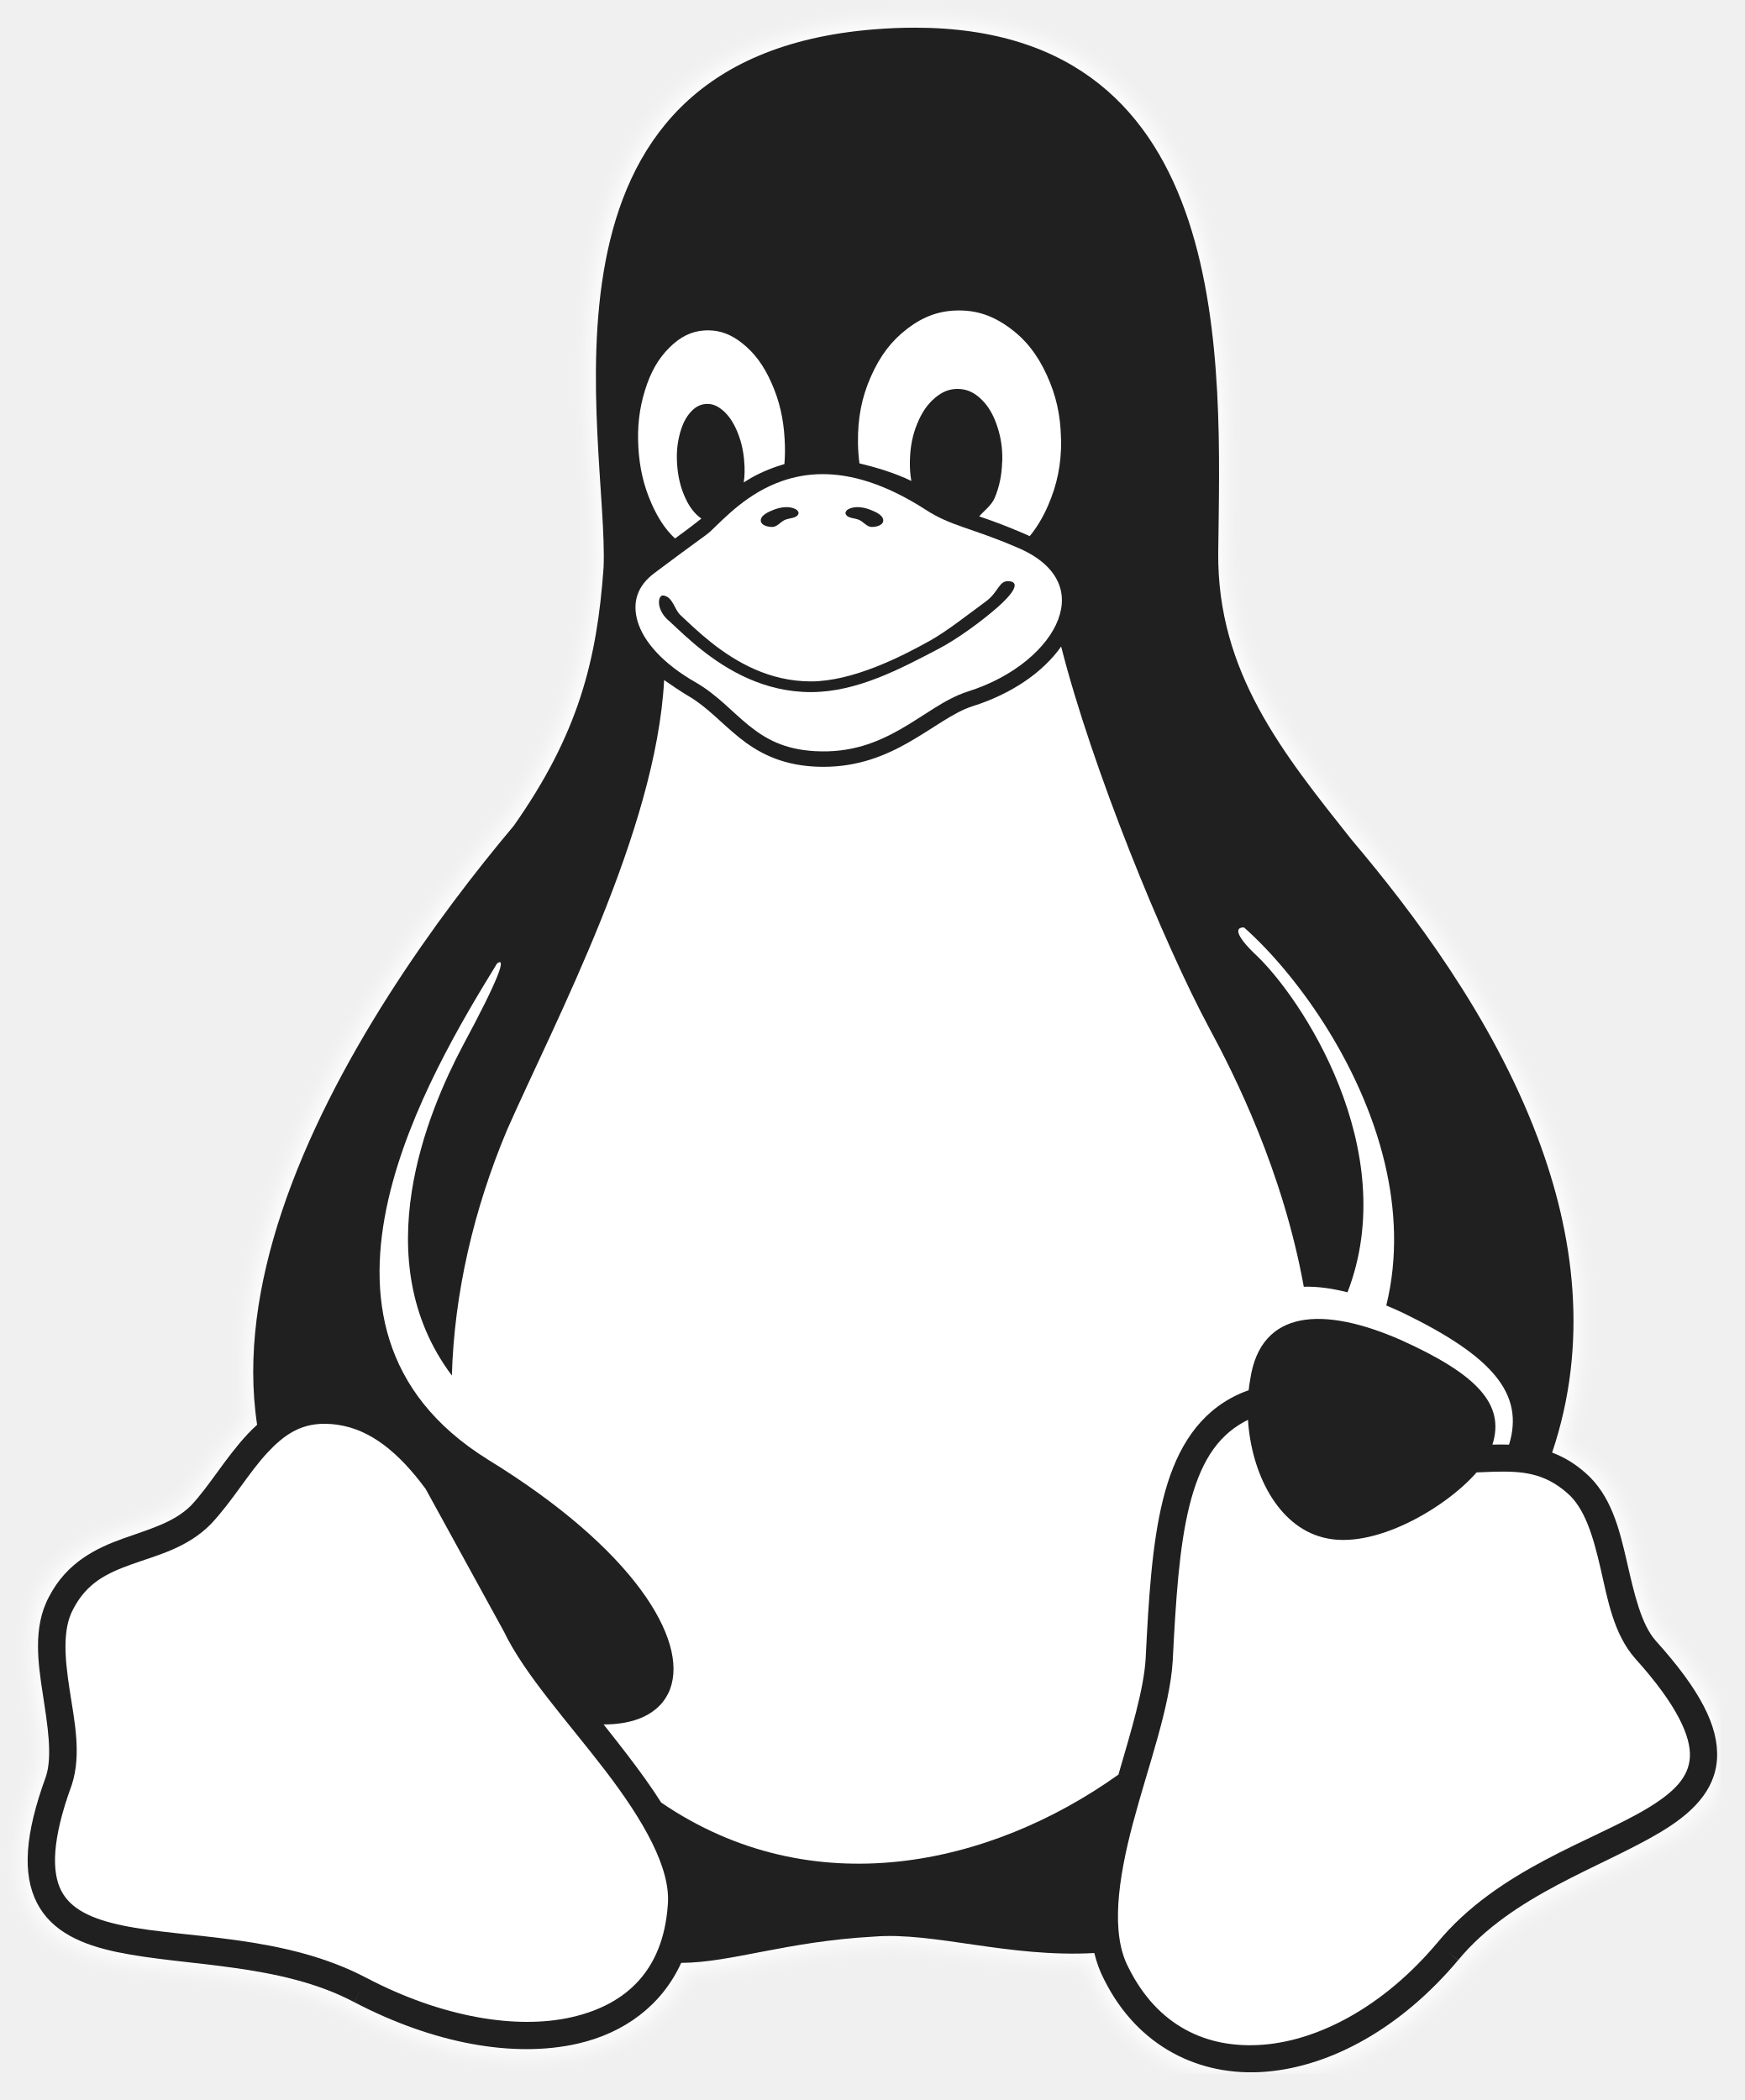
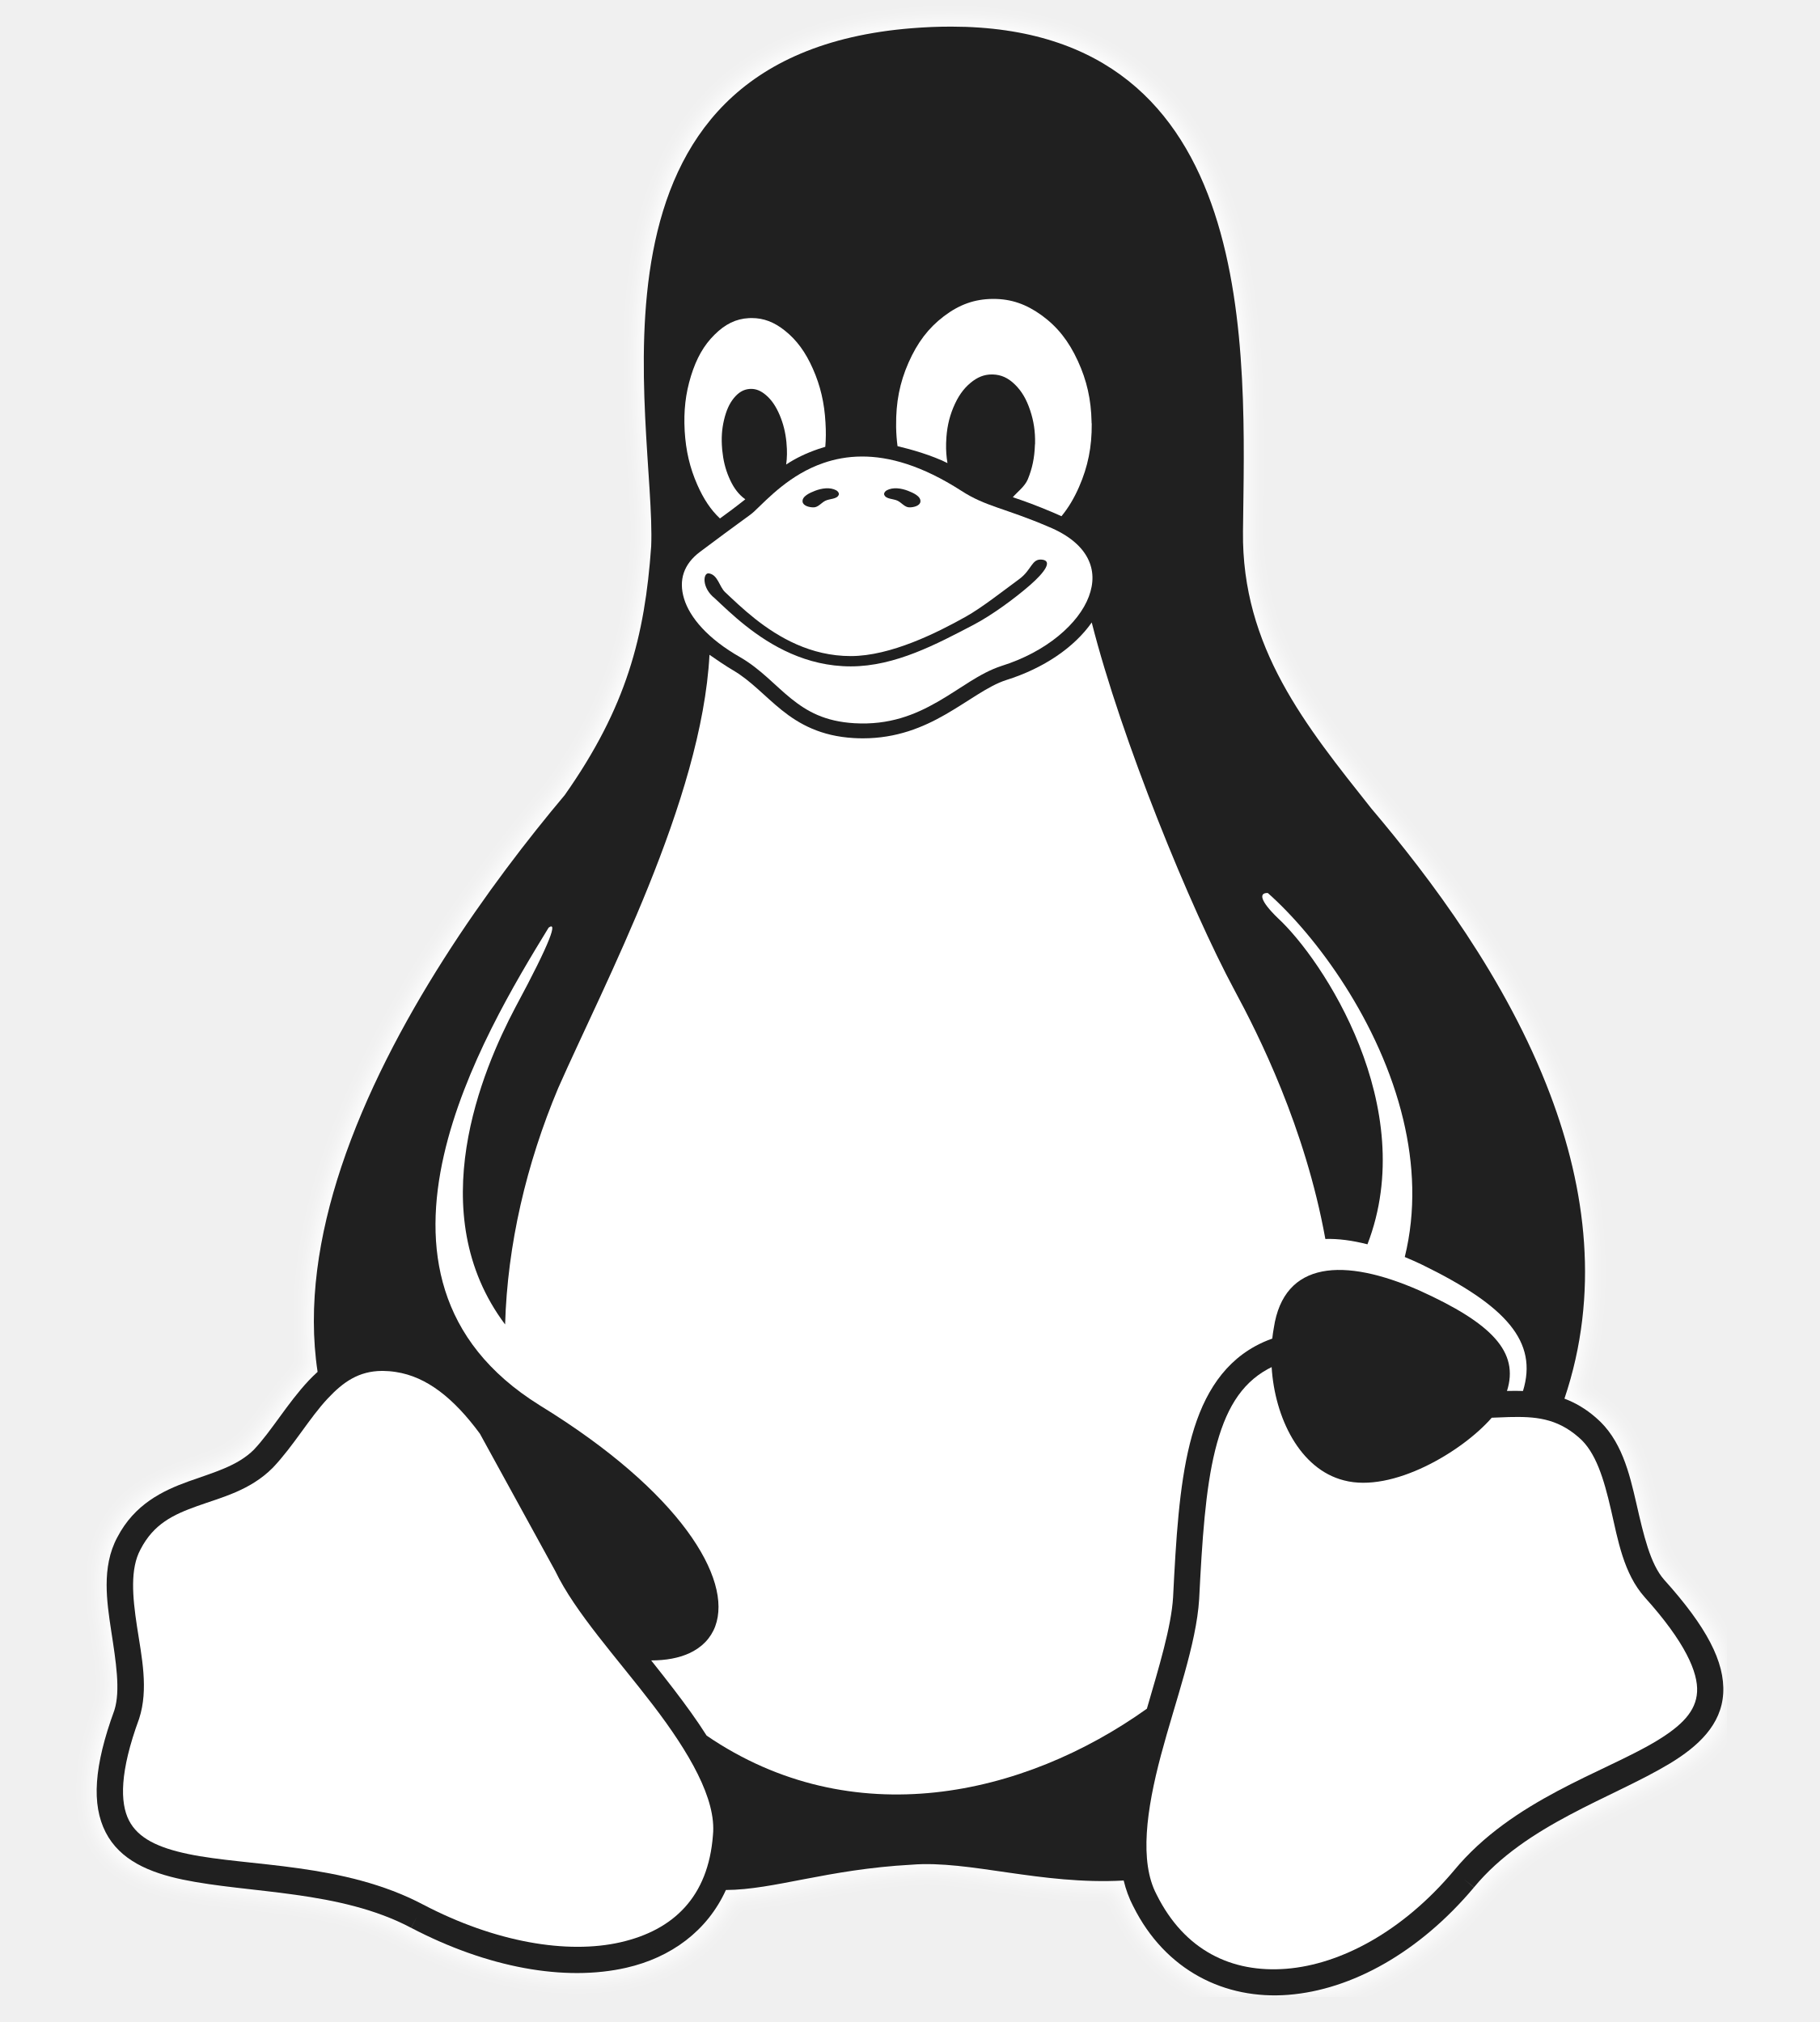
- <svg xmlns="http://www.w3.org/2000/svg" xmlns:xlink="http://www.w3.org/1999/xlink" version="1.1" id="Calque_1" x="0px" y="0px" width="13.616" height="16.391" viewBox="0 0 731.875 881.009" enable-background="new 0 0 712 860" xml:space="preserve">
+ <svg xmlns="http://www.w3.org/2000/svg" xmlns:xlink="http://www.w3.org/1999/xlink" version="1.1" id="Calque_1" x="0px" y="0px" width="18" height="20" viewBox="0 0 731.875 881.009" enable-background="new 0 0 712 860" xml:space="preserve">
  <defs id="defs21">
    <filter id="outerGlowTight" filterUnits="objectBoundingBox" x="-0.016" y="-0.014" width="1.033" height="1.027" color-interpolation-filters="sRGB">
      <feMorphology in="SourceAlpha" operator="dilate" radius="2" result="spread" id="feMorphology1" />
      <feGaussianBlur in="spread" stdDeviation="4" result="blur" id="feGaussianBlur1" />
      <feComposite in="blur" in2="SourceAlpha" operator="out" result="ring" id="feComposite1" />
      <feFlood flood-color="#ffffff" flood-opacity="1" result="white" id="feFlood1" />
      <feComposite in="white" in2="ring" operator="in" result="glow" id="feComposite2" />
      <feMerge id="feMerge2">
        <feMergeNode in="glow" id="feMergeNode2" />
      </feMerge>
    </filter>
  </defs>
  <use xlink:href="#penguin" filter="url(#outerGlowTight)" id="use2" />
  <g id="penguin" transform="translate(10.60175,10.60031)">
    <path d="m 683.91,677.74 c -0.01,-0.01 -0.021,-0.021 -0.021,-0.03 -6.069,-6.85 -8.96,-19.55 -12.069,-33.08 -3.101,-13.52 -6.57,-28.1 -17.67,-37.55 -0.021,-0.021 -0.051,-0.04 -0.07,-0.061 -2.2,-1.92 -4.46,-3.539 -6.73,-4.89 -2.279,-1.35 -4.59,-2.45 -6.899,-3.32 15.43,-45.76 9.38,-91.329 -6.2,-132.5 -19.11,-50.54 -52.48,-94.569 -77.97,-124.689 C 527.751,305.63 499.85,271.47 500.401,221.01 501.25,144 508.87,1.19 373.35,1 367.84,0.99 362.09,1.22 356.1,1.7 204.66,13.89 244.83,173.89 242.58,227.46 c -2.77,39.18 -10.71,70.06 -37.66,108.36 -31.65,37.64 -76.23,98.57 -97.34,162 -9.96,29.93 -14.7,60.439 -10.33,89.319 -1.37,1.23 -2.67,2.521 -3.92,3.841 -9.29,9.93 -16.16,21.949 -23.81,30.039 -7.15,7.141 -17.33,9.851 -28.53,13.86 -11.2,4.021 -23.49,9.94 -30.95,24.26 0,0 0,0.011 -0.01,0.011 -0.01,0.02 -0.02,0.05 -0.04,0.069 -3.51,6.55 -4.65,13.62 -4.65,20.79 0,6.63 0.98,13.351 1.97,19.82 2.06,13.46 4.15,26.189 1.38,34.81 -8.86,24.23 -10,40.98 -3.76,53.141 6.26,12.18 19.11,17.55 33.64,20.59 29.06,6.06 68.41,4.56 99.42,21 l 2.67,-5.03 -2.64,5.04 c 33.2,17.36 66.86,23.521 93.71,17.39 19.48,-4.439 35.28,-16.039 43.4,-33.88 21,-0.1 44.05,-9 80.97,-11.029 25.05,-2.021 56.34,8.899 92.33,6.899 0.94,3.9 2.301,7.66 4.16,11.23 0.021,0.029 0.04,0.069 0.061,0.1 13.949,27.9 39.869,40.66 67.5,38.48 27.659,-2.181 57.069,-18.49 80.85,-46.78 l -4.36,-3.66 4.391,3.62 c 22.66,-27.48 60.27,-38.87 85.22,-53.91 12.47,-7.52 22.58,-16.939 23.37,-30.62 0.778,-13.67 -7.252,-28.99 -25.712,-49.48 z" id="path3" style="fill:#202020;fill-opacity:1" fill="#000000" />
    <path fill="#D6A312" d="m 698.24,726.57 c -0.48,8.439 -6.59,14.71 -17.88,21.51 -22.561,13.61 -62.551,25.45 -88.08,56.38 -22.181,26.39 -49.221,40.88 -73.03,42.76 -23.809,1.88 -44.35,-8 -56.47,-32.31 l -0.021,-0.05 -0.029,-0.061 c -7.521,-14.3 -4.391,-36.85 1.939,-60.649 6.33,-23.79 15.43,-48.23 16.65,-68.08 v -0.061 c 1.279,-25.439 2.71,-47.66 6.979,-64.81 4.28,-17.15 11.01,-28.75 22.931,-35.28 0.56,-0.3 1.109,-0.59 1.659,-0.86 1.351,22.03 12.261,44.511 31.54,49.37 21.101,5.561 51.511,-12.54 64.351,-27.31 2.569,-0.101 5.069,-0.23 7.5,-0.29 11.27,-0.271 20.71,0.38 30.37,8.82 l 0.029,0.029 0.03,0.021 c 7.42,6.29 10.95,18.17 14.01,31.47 3.061,13.311 5.5,27.8 14.681,38.13 l 0.01,0.01 0.01,0.021 c 17.641,19.57 23.311,32.79 22.821,41.24 z" id="path5" style="fill:#ffffff;fill-opacity:1" />
    <path d="m 269.49,788.95 -0.01,0.06 v 0.07 c -2.04,26.74 -17.12,41.3 -40.28,46.59 -23.14,5.29 -54.53,0.021 -85.87,-16.37 -0.01,0 -0.02,-0.01 -0.03,-0.01 C 108.62,800.92 67.37,802.75 40.9,797.22 27.67,794.46 19.03,790.3 15.07,782.58 c -3.96,-7.73 -4.05,-21.2 4.37,-44.17 l 0.04,-0.101 0.03,-0.1 c 4.17,-12.85 1.08,-26.91 -0.94,-40.11 -2.02,-13.189 -3.01,-25.199 1.5,-33.56 l 0.04,-0.08 c 5.77,-11.12 14.23,-15.1 24.73,-18.86 10.51,-3.77 22.96,-6.729 32.79,-16.59 l 0.06,-0.05 0.05,-0.05 c 9.09,-9.59 15.92,-21.62 23.91,-30.15 6.74,-7.2 13.49,-11.97 23.66,-12.04 0.12,0.011 0.23,0.011 0.35,0 1.78,0.011 3.67,0.16 5.67,0.471 13.5,2.04 25.27,11.479 36.61,26.859 l 32.74,59.67 0.01,0.03 0.02,0.02 c 8.71,18.19 27.11,38.2 42.7,58.61 15.59,20.401 27.65,40.891 26.08,56.571 z" id="path7" style="fill:#ffffff;fill-opacity:1" fill="#D6A312" />
    <path d="m 432.77,232.69 c -2.63,-5.15 -8,-10.05 -17.14,-13.8 l -0.02,-0.01 -0.03,-0.01 c -19.01,-8.14 -27.26,-8.72 -37.87,-15.62 -17.27,-11.1 -31.54,-14.99 -43.4,-14.94 -6.21,0.02 -11.76,1.12 -16.73,2.84 -14.45,4.97 -24.04,15.34 -30.05,21.03 l -0.01,0.01 c 0,0.01 -0.01,0.01 -0.01,0.02 -1.18,1.12 -2.7,2.14 -6.38,4.84 -3.71,2.71 -9.27,6.79 -17.27,12.79 -7.11,5.33 -9.42,12.27 -6.96,20.4 2.45,8.13 10.29,17.51 24.63,25.62 l 0.02,0.02 0.03,0.01 c 8.9,5.23 14.98,12.28 21.96,17.89 3.49,2.8 7.16,5.3 11.58,7.19 4.42,1.89 9.58,3.17 16.04,3.55 15.16,0.88 26.32,-3.67 36.17,-9.31 9.87,-5.63 18.229,-12.52 27.82,-15.63 l 0.02,-0.01 0.021,-0.01 c 19.659,-6.14 33.68,-18.51 38.069,-30.26 2.2,-5.88 2.13,-11.46 -0.49,-16.61 z" id="path9" style="fill:#ffffff;fill-opacity:1" fill="#D6A312" />
    <path d="m 382.89,261.71 c -15.641,8.153 -33.91,18.04 -53.35,18.04 -19.43,0 -34.78,-8.98 -45.82,-17.73 -5.52,-4.37 -10,-8.72 -13.38,-11.88 -5.864,-4.629 -5.162,-11.122 -2.752,-10.93 4.039,0.504 4.649,5.822 7.192,8.2 3.44,3.22 7.75,7.39 12.97,11.53 10.44,8.27 24.36,16.32 41.79,16.32 17.4,0 37.712,-10.215 50.11,-17.17 7.024,-3.94 15.962,-11.003 23.257,-16.357 5.581,-4.096 5.377,-9.029 9.985,-8.492 4.608,0.537 1.199,5.46 -5.254,11.092 -6.453,5.632 -16.548,13.104 -24.748,17.378 z" id="path11" style="fill:#202020;fill-opacity:1" />
    <path d="m 622.39,595.47 c -2.17,-0.08 -4.31,-0.069 -6.39,-0.02 -0.19,0.01 -0.38,0.01 -0.58,0.01 5.37,-16.96 -6.51,-29.47 -38.17,-43.79 -32.83,-14.439 -58.99,-13.01 -63.41,16.29 -0.28,1.53 -0.51,3.1 -0.68,4.68 -2.46,0.86 -4.92,1.94 -7.4,3.29 -15.41,8.44 -23.83,23.74 -28.51,42.521 -4.67,18.76 -6.02,41.43 -7.3,66.92 0,0.01 0,0.01 0,0.02 -0.79,12.811 -6.07,30.15 -11.41,48.511 -53.78,38.369 -128.42,54.989 -191.8,11.729 -4.29,-6.79 -9.22,-13.52 -14.29,-20.16 -3.24,-4.239 -6.57,-8.45 -9.87,-12.609 6.5,0.01 12.03,-1.061 16.5,-3.08 5.56,-2.53 9.46,-6.57 11.4,-11.771 3.86,-10.39 -0.02,-25.05 -12.39,-41.8 -12.37,-16.74 -33.32,-35.63 -64.1,-54.51 0,0 0,0 0,-0.01 -22.62,-14.07 -35.26,-31.311 -41.18,-50.03 -5.93,-18.73 -5.1,-38.98 -0.53,-58.97 8.76,-38.37 31.26,-75.69 45.62,-99.11 3.86,-2.84 1.38,5.28 -14.54,34.84 -14.26,27.021 -40.93,89.38 -4.42,138.061 0.98,-34.641 9.25,-69.971 23.14,-103.021 20.23,-45.85 62.54,-125.38 65.9,-188.76 1.74,1.26 7.69,5.28 10.34,6.79 0.01,0.01 0.01,0.01 0.02,0.01 7.76,4.57 13.59,11.25 21.14,17.32 7.57,6.08 17.02,11.33 31.3,12.16 1.37,0.08 2.71,0.12 4.02,0.12 14.72,0 26.2,-4.8 35.76,-10.27 10.391,-5.94 18.69,-12.52 26.561,-15.08 0.01,-0.01 0.02,-0.01 0.03,-0.01 16.63,-5.2 29.84,-14.4 37.359,-25.12 12.92,50.92 42.96,124.47 62.271,160.36 10.27,19.04 30.689,59.5 39.51,108.25 5.59,-0.171 11.75,0.64 18.34,2.329 23.07,-59.81 -19.56,-124.22 -39.06,-142.16 -7.87,-7.64 -8.25,-11.06 -4.34,-10.9 21.14,18.71 48.909,56.32 59.01,98.78 4.609,19.359 5.59,39.72 0.649,59.81 2.41,1 4.87,2.09 7.36,3.271 37.03,18.029 50.72,33.709 44.14,55.109 z" id="path13" fill="#ffffff" />
    <path d="m 434.51,174.03 c 0.08,10.09 -1.66,18.68 -5.49,27.45 -2.18,5 -4.689,9.2 -7.699,12.84 -1.021,-0.49 -2.08,-0.96 -3.181,-1.41 -3.81,-1.63 -7.18,-2.97 -10.199,-4.11 -3.021,-1.14 -5.378,-1.919 -7.809,-2.759 1.761,-2.13 5.23,-4.64 6.521,-7.79 1.96,-4.75 2.92,-9.39 3.1,-14.92 0,-0.22 0.07,-0.41 0.07,-0.67 0.11,-5.3 -0.59,-9.83 -2.14,-14.47 -1.62,-4.87 -3.681,-8.37 -6.66,-11.28 -2.99,-2.91 -5.97,-4.23 -9.55,-4.35 -0.17,-0.01 -0.33,-0.01 -0.5,-0.01 -3.36,0.01 -6.28,1.17 -9.301,3.69 -3.17,2.65 -5.52,6.04 -7.479,10.76 -1.95,4.72 -2.91,9.4 -3.101,14.96 -0.029,0.22 -0.029,0.41 -0.029,0.63 -0.07,3.06 0.13,5.86 0.6,8.58 -6.88,-3.43 -15.682,-5.931 -21.762,-7.381 -0.35,-2.63 -0.55,-5.34 -0.61,-8.18 v -0.77 c -0.11,-10.06 1.54,-18.69 5.41,-27.45 3.87,-8.77 8.66,-15.07 15.399,-20.2 6.75,-5.12 13.381,-7.47 21.23,-7.55 h 0.37 c 7.68,0 14.25,2.26 21,7.15 6.85,4.98 11.79,11.2 15.77,19.9 3.9,8.48 5.78,16.77 5.971,26.6 -10e-4,0.26 -10e-4,0.48 0.069,0.74 z" id="path15" style="fill:#ffffff" />
    <path d="m 318.43,184.08 c -1.01,0.29 -1.99,0.6 -2.96,0.93 -5.5,1.9 -9.867,3.997 -14.087,6.787 0.41,-2.92 0.47,-5.88 0.15,-9.19 -0.03,-0.18 -0.03,-0.33 -0.03,-0.51 -0.44,-4.39 -1.37,-8.07 -2.92,-11.79 -1.65,-3.87 -3.5,-6.6 -5.93,-8.7 -2.2,-1.9 -4.28,-2.78 -6.58,-2.76 -0.23,0 -0.47,0.01 -0.71,0.03 -2.58,0.22 -4.72,1.48 -6.75,3.95 -2.02,2.46 -3.35,5.52 -4.31,9.58 -0.96,4.05 -1.21,8.03 -0.81,12.6 0,0.18 0.04,0.33 0.04,0.51 0.44,4.43 1.33,8.11 2.91,11.83 1.62,3.83 3.5,6.56 5.93,8.66 0.41,0.35 0.81,0.67 1.21,0.95 -2.52,1.95 -4.213,3.333 -6.293,4.853 -1.33,0.97 -2.91,2.13 -4.75,3.49 -4.01,-3.76 -7.14,-8.48 -9.88,-14.71 -3.24,-7.36 -4.97,-14.73 -5.49,-23.43 v -0.07 c -0.48,-8.7 0.37,-16.18 2.76,-23.92 2.4,-7.74 5.6,-13.34 10.25,-17.94 4.64,-4.61 9.32,-6.93 14.96,-7.22 0.44,-0.02 0.87,-0.03 1.3,-0.03 5.11,0.01 9.67,1.71 14.39,5.48 5.12,4.09 8.99,9.32 12.23,16.69 3.25,7.37 4.98,14.74 5.46,23.44 v 0.07 c 0.23,3.65 0.2,7.09 -0.09,10.42 z" id="path17" style="fill:#ffffff" />
    <path id="path28396-7" d="m 344.087,204.89 c 0.647,2.076 3.993,1.732 5.926,2.728 1.696,0.874 3.061,2.789 4.968,2.844 1.82,0.053 4.654,-0.63 4.89,-2.436 0.313,-2.386 -3.171,-3.902 -5.413,-4.776 -2.885,-1.125 -6.581,-1.695 -9.287,-0.191 -0.62,0.345 -1.297,1.153 -1.086,1.831 z" style="opacity:1;fill:#202020;fill-opacity:1;stroke:none" />
    <path style="opacity:1;fill:#202020;fill-opacity:1;stroke:none" d="m 324.322,204.89 c -0.647,2.076 -3.993,1.732 -5.926,2.728 -1.696,0.874 -3.061,2.789 -4.968,2.844 -1.82,0.053 -4.654,-0.63 -4.89,-2.436 -0.313,-2.386 3.171,-3.902 5.413,-4.776 2.885,-1.125 6.581,-1.695 9.287,-0.191 0.62,0.345 1.297,1.153 1.086,1.831 z" id="path5461" />
  </g>
</svg>
